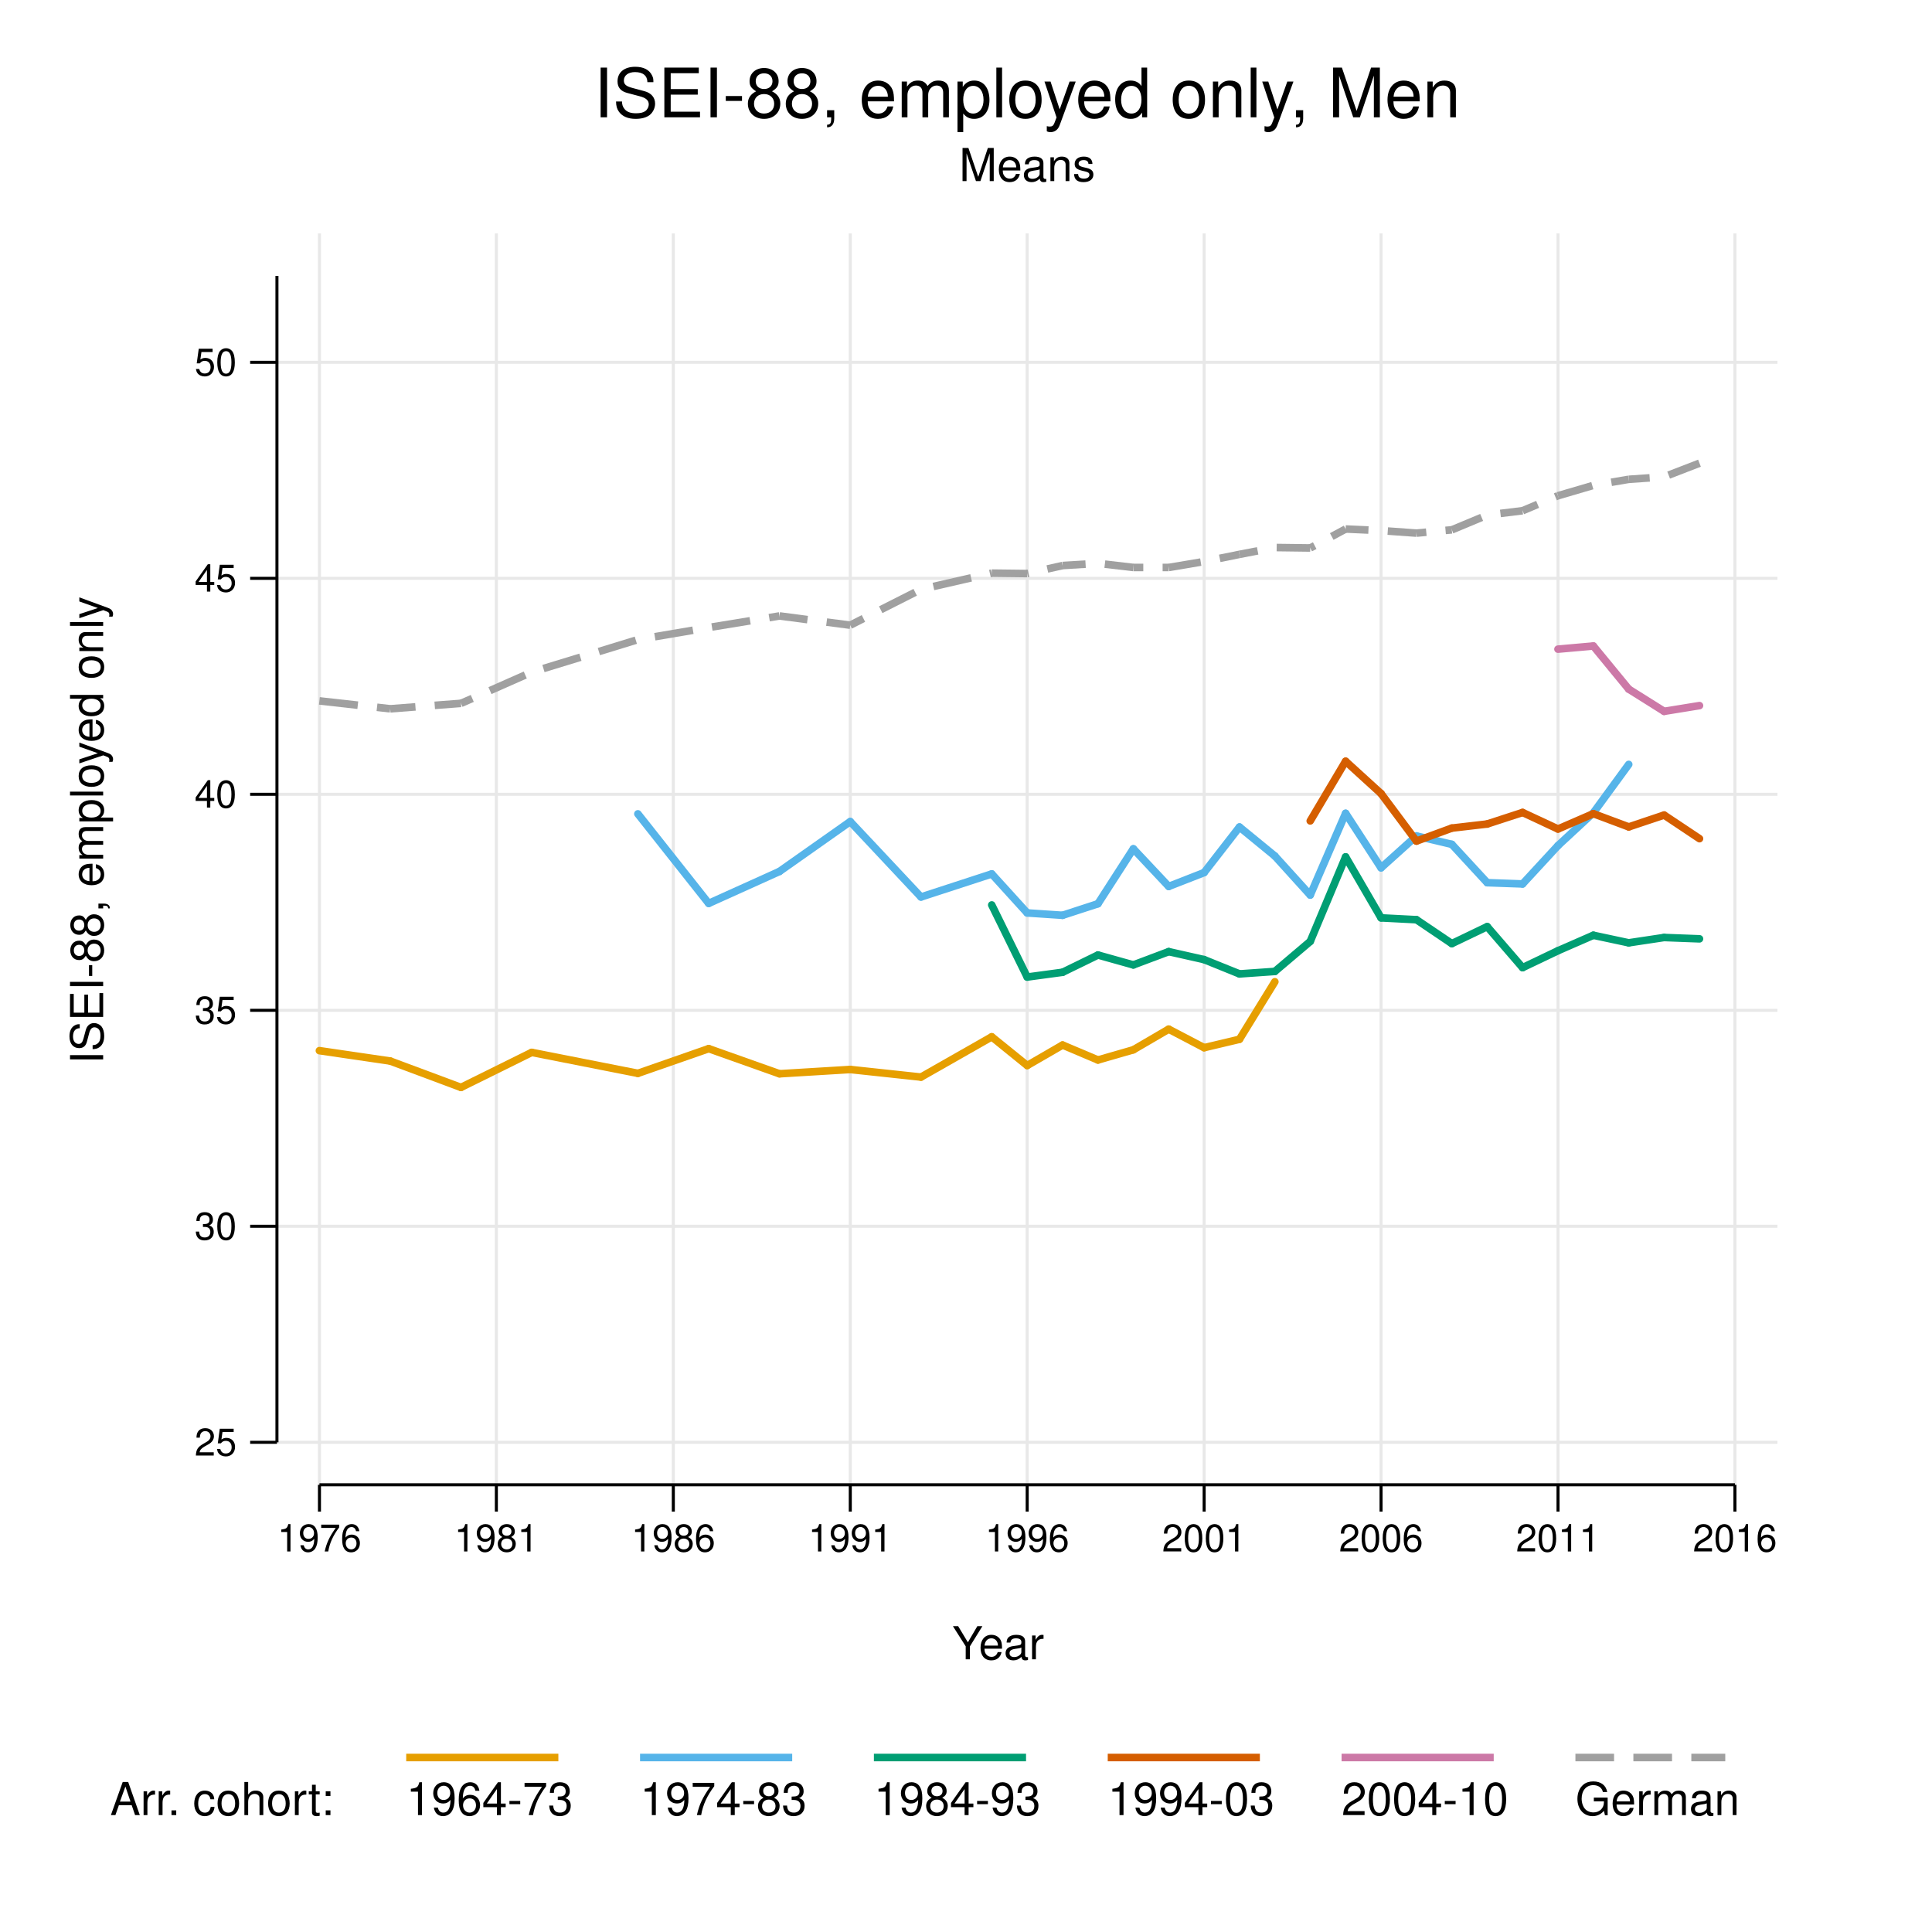
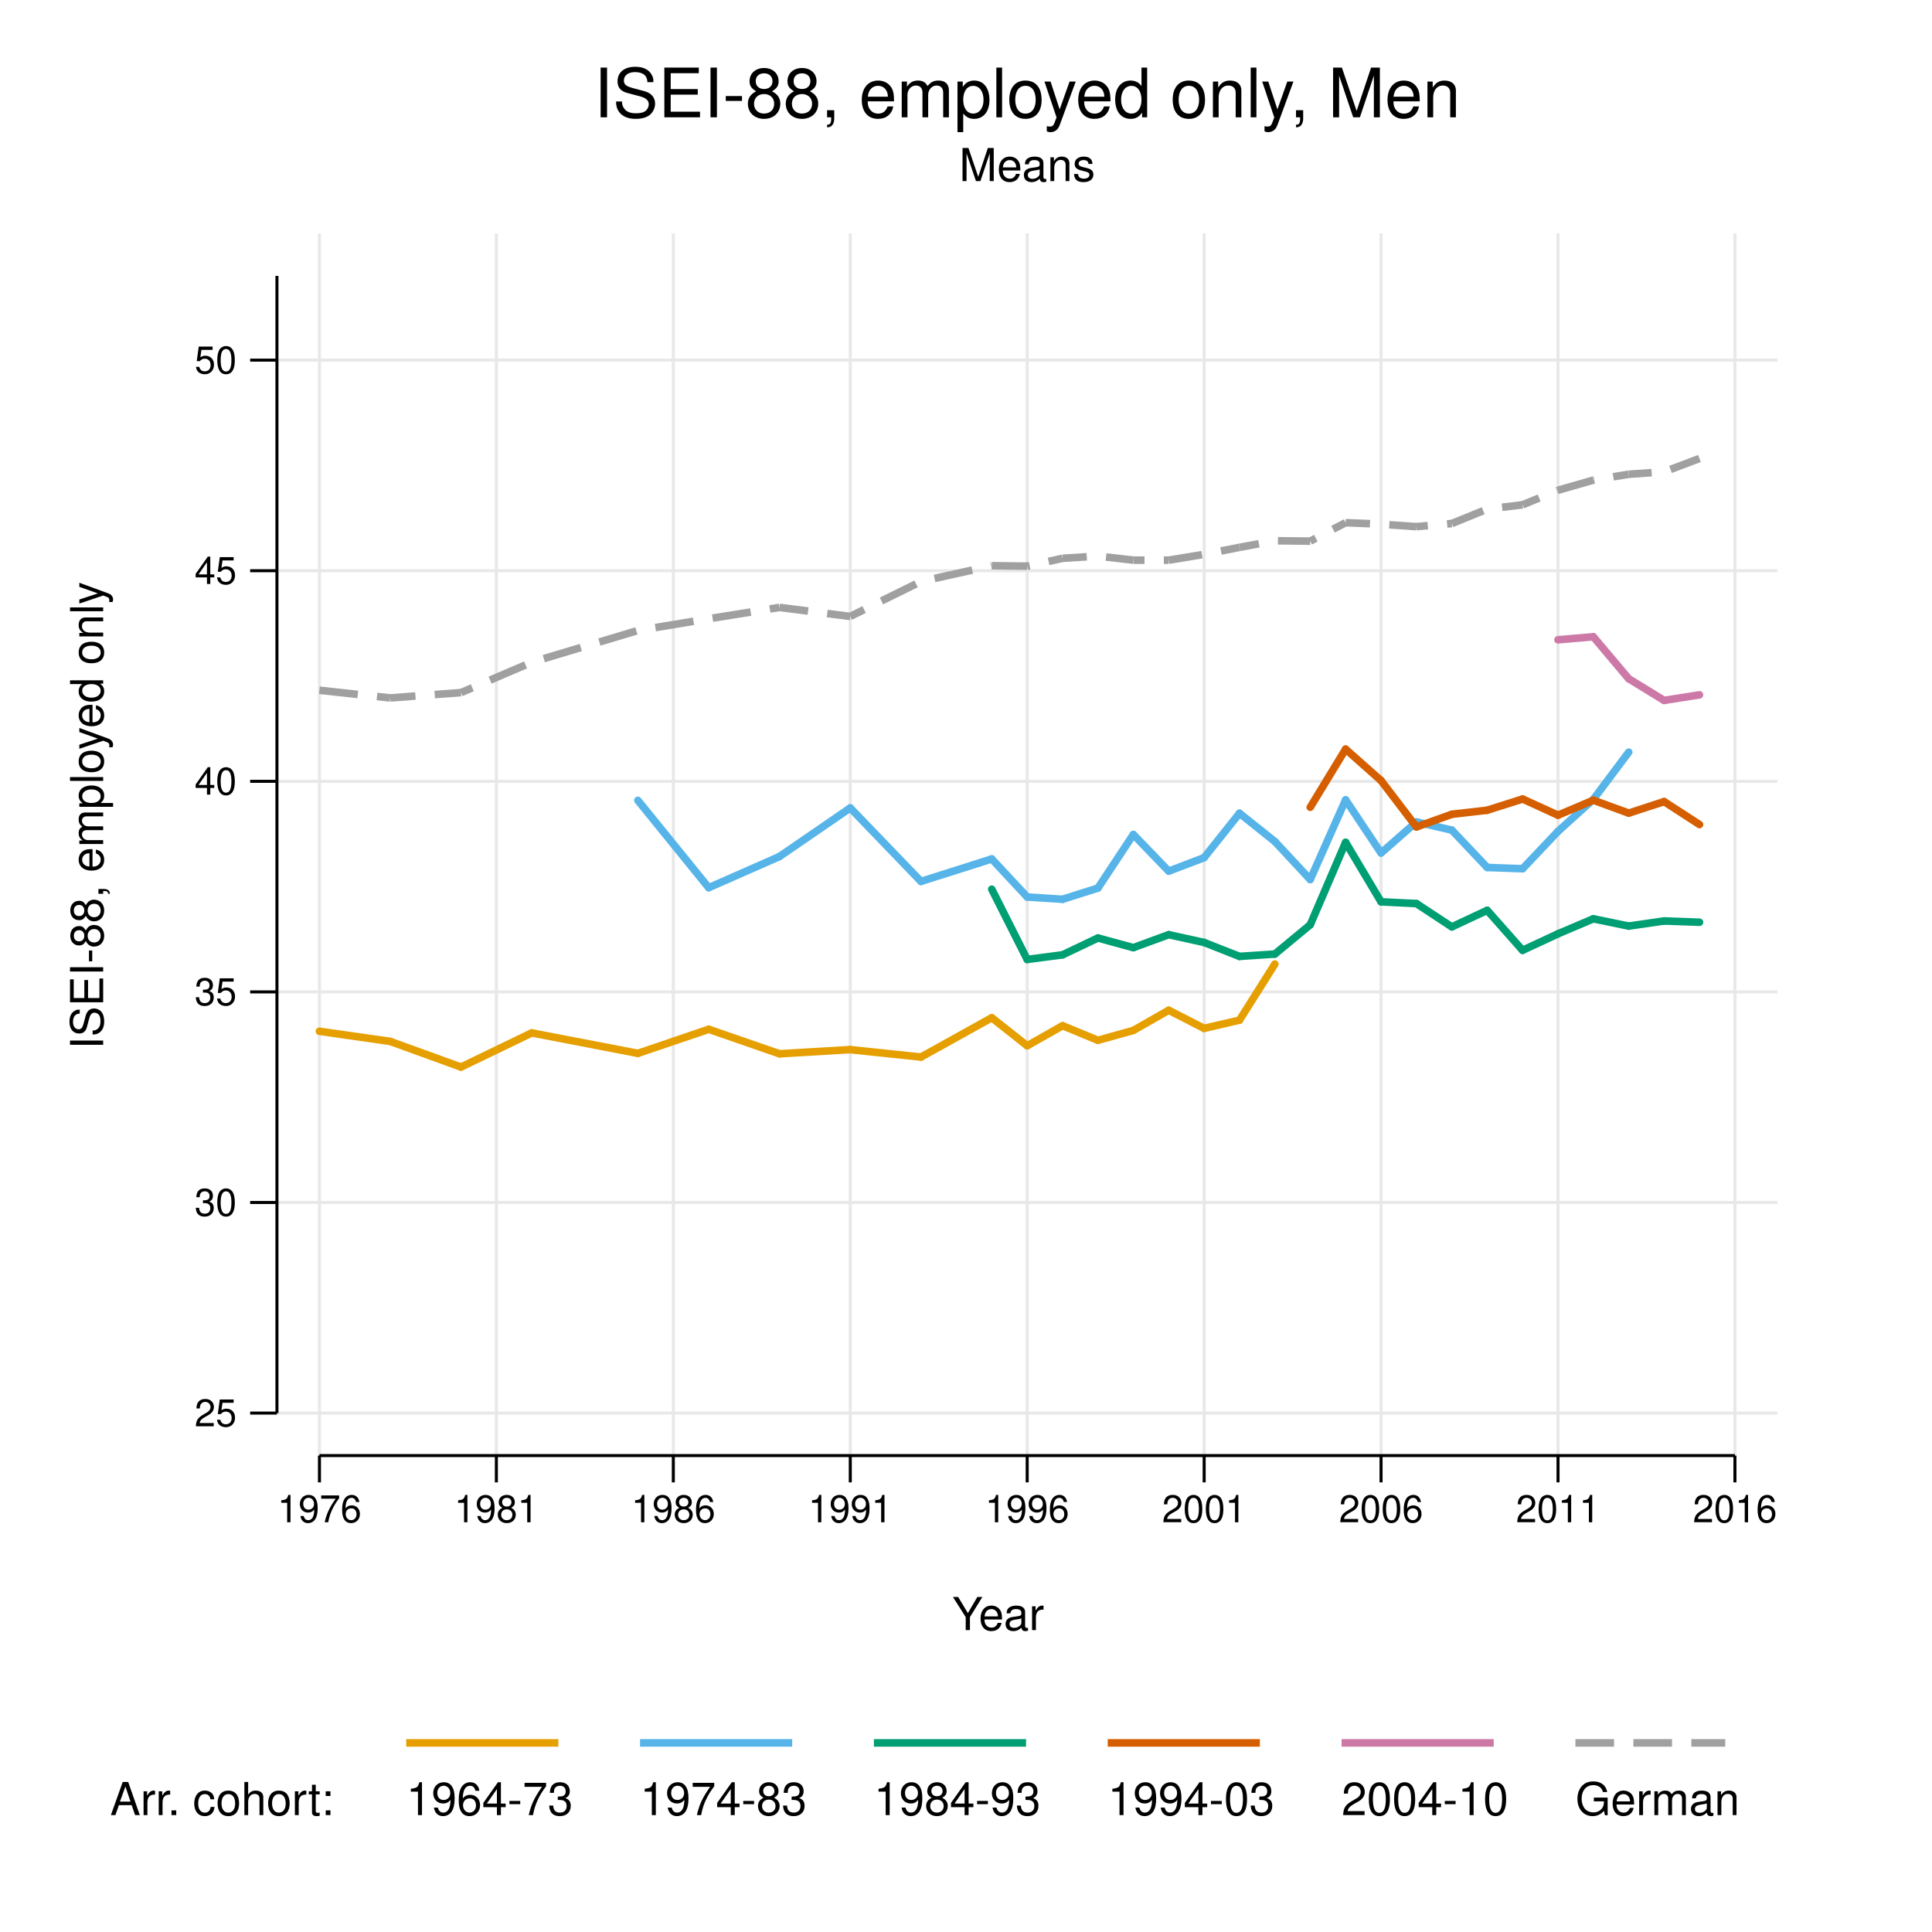
<svg xmlns="http://www.w3.org/2000/svg" version="1.1" width="3.54in" height="3.54in" viewBox="0 0 2551 2551">
  <rect x="0" y="0" width="2551" height="2551" style="fill:#FFFFFF;stroke:none" />
  <rect x="0.00" y="0.08" width="2551.00" height="2550.92" style="fill:#FFFFFF" />
  <rect x="2.55" y="2.63" width="2545.90" height="2545.82" style="fill:none;stroke:#FFFFFF;stroke-width:5.10" />
-   <line x1="365.68" y1="1904.40" x2="2346.91" y2="1904.40" style="stroke:#E8E8E8;stroke-width:4.00" />
-   <line x1="365.68" y1="1619.17" x2="2346.91" y2="1619.17" style="stroke:#E8E8E8;stroke-width:4.00" />
-   <line x1="365.68" y1="1334.01" x2="2346.91" y2="1334.01" style="stroke:#E8E8E8;stroke-width:4.00" />
-   <line x1="365.68" y1="1048.78" x2="2346.91" y2="1048.78" style="stroke:#E8E8E8;stroke-width:4.00" />
-   <line x1="365.68" y1="763.63" x2="2346.91" y2="763.63" style="stroke:#E8E8E8;stroke-width:4.00" />
-   <line x1="365.68" y1="478.39" x2="2346.91" y2="478.39" style="stroke:#E8E8E8;stroke-width:4.00" />
-   <line x1="421.81" y1="1960.52" x2="421.81" y2="308.19" style="stroke:#E8E8E8;stroke-width:4.00" />
-   <line x1="655.39" y1="1960.52" x2="655.39" y2="308.19" style="stroke:#E8E8E8;stroke-width:4.00" />
-   <line x1="889.05" y1="1960.52" x2="889.05" y2="308.19" style="stroke:#E8E8E8;stroke-width:4.00" />
-   <line x1="1122.71" y1="1960.52" x2="1122.71" y2="308.19" style="stroke:#E8E8E8;stroke-width:4.00" />
-   <line x1="1356.30" y1="1960.52" x2="1356.30" y2="308.19" style="stroke:#E8E8E8;stroke-width:4.00" />
-   <line x1="1589.96" y1="1960.52" x2="1589.96" y2="308.19" style="stroke:#E8E8E8;stroke-width:4.00" />
-   <line x1="1823.54" y1="1960.52" x2="1823.54" y2="308.19" style="stroke:#E8E8E8;stroke-width:4.00" />
-   <line x1="2057.21" y1="1960.52" x2="2057.21" y2="308.19" style="stroke:#E8E8E8;stroke-width:4.00" />
-   <line x1="2290.79" y1="1960.52" x2="2290.79" y2="308.19" style="stroke:#E8E8E8;stroke-width:4.00" />
-   <line x1="421.73" y1="1387.27" x2="515.24" y2="1400.98" stroke-linecap="round" style="stroke:#E69F00;stroke-width:10.00" />
-   <line x1="515.24" y1="1400.98" x2="608.67" y2="1435.81" stroke-linecap="round" style="stroke:#E69F00;stroke-width:10.00" />
-   <line x1="608.67" y1="1435.81" x2="702.10" y2="1389.58" stroke-linecap="round" style="stroke:#E69F00;stroke-width:10.00" />
-   <line x1="702.10" y1="1389.58" x2="842.25" y2="1417.24" stroke-linecap="round" style="stroke:#E69F00;stroke-width:10.00" />
-   <line x1="842.25" y1="1417.24" x2="935.77" y2="1384.63" stroke-linecap="round" style="stroke:#E69F00;stroke-width:10.00" />
-   <line x1="935.77" y1="1384.63" x2="1029.20" y2="1417.80" stroke-linecap="round" style="stroke:#E69F00;stroke-width:10.00" />
-   <line x1="1029.20" y1="1417.80" x2="1122.63" y2="1412.14" stroke-linecap="round" style="stroke:#E69F00;stroke-width:10.00" />
-   <line x1="1122.63" y1="1412.14" x2="1216.07" y2="1422.18" stroke-linecap="round" style="stroke:#E69F00;stroke-width:10.00" />
-   <line x1="1216.07" y1="1422.18" x2="1309.50" y2="1369.01" stroke-linecap="round" style="stroke:#E69F00;stroke-width:10.00" />
-   <line x1="1309.50" y1="1369.01" x2="1356.30" y2="1406.88" stroke-linecap="round" style="stroke:#E69F00;stroke-width:10.00" />
-   <line x1="1356.30" y1="1406.88" x2="1403.01" y2="1379.85" stroke-linecap="round" style="stroke:#E69F00;stroke-width:10.00" />
-   <line x1="1403.01" y1="1379.85" x2="1449.73" y2="1399.62" stroke-linecap="round" style="stroke:#E69F00;stroke-width:10.00" />
-   <line x1="1449.73" y1="1399.62" x2="1496.45" y2="1386.15" stroke-linecap="round" style="stroke:#E69F00;stroke-width:10.00" />
-   <line x1="1496.45" y1="1386.15" x2="1543.16" y2="1358.89" stroke-linecap="round" style="stroke:#E69F00;stroke-width:10.00" />
-   <line x1="1543.16" y1="1358.89" x2="1589.88" y2="1383.36" stroke-linecap="round" style="stroke:#E69F00;stroke-width:10.00" />
-   <line x1="1589.88" y1="1383.36" x2="1636.60" y2="1372.28" stroke-linecap="round" style="stroke:#E69F00;stroke-width:10.00" />
-   <line x1="1636.60" y1="1372.28" x2="1683.31" y2="1296.31" stroke-linecap="round" style="stroke:#E69F00;stroke-width:10.00" />
-   <line x1="842.25" y1="1074.61" x2="935.77" y2="1192.83" stroke-linecap="round" style="stroke:#56B4E9;stroke-width:10.00" />
-   <line x1="935.77" y1="1192.83" x2="1029.20" y2="1150.66" stroke-linecap="round" style="stroke:#56B4E9;stroke-width:10.00" />
-   <line x1="1029.20" y1="1150.66" x2="1122.63" y2="1084.81" stroke-linecap="round" style="stroke:#56B4E9;stroke-width:10.00" />
-   <line x1="1122.63" y1="1084.81" x2="1216.07" y2="1184.38" stroke-linecap="round" style="stroke:#56B4E9;stroke-width:10.00" />
-   <line x1="1216.07" y1="1184.38" x2="1309.50" y2="1153.93" stroke-linecap="round" style="stroke:#56B4E9;stroke-width:10.00" />
-   <line x1="1309.50" y1="1153.93" x2="1356.30" y2="1205.43" stroke-linecap="round" style="stroke:#56B4E9;stroke-width:10.00" />
-   <line x1="1356.30" y1="1205.43" x2="1403.01" y2="1208.54" stroke-linecap="round" style="stroke:#56B4E9;stroke-width:10.00" />
-   <line x1="1403.01" y1="1208.54" x2="1449.73" y2="1193.31" stroke-linecap="round" style="stroke:#56B4E9;stroke-width:10.00" />
-   <line x1="1449.73" y1="1193.31" x2="1496.45" y2="1120.77" stroke-linecap="round" style="stroke:#56B4E9;stroke-width:10.00" />
-   <line x1="1496.45" y1="1120.77" x2="1543.16" y2="1170.43" stroke-linecap="round" style="stroke:#56B4E9;stroke-width:10.00" />
-   <line x1="1543.16" y1="1170.43" x2="1589.88" y2="1152.18" stroke-linecap="round" style="stroke:#56B4E9;stroke-width:10.00" />
-   <line x1="1589.88" y1="1152.18" x2="1636.60" y2="1091.99" stroke-linecap="round" style="stroke:#56B4E9;stroke-width:10.00" />
-   <line x1="1636.60" y1="1091.99" x2="1683.31" y2="1130.25" stroke-linecap="round" style="stroke:#56B4E9;stroke-width:10.00" />
-   <line x1="1683.31" y1="1130.25" x2="1730.03" y2="1181.83" stroke-linecap="round" style="stroke:#56B4E9;stroke-width:10.00" />
-   <line x1="1730.03" y1="1181.83" x2="1776.75" y2="1073.89" stroke-linecap="round" style="stroke:#56B4E9;stroke-width:10.00" />
-   <line x1="1776.75" y1="1073.89" x2="1823.54" y2="1145.88" stroke-linecap="round" style="stroke:#56B4E9;stroke-width:10.00" />
-   <line x1="1823.54" y1="1145.88" x2="1870.26" y2="1103.79" stroke-linecap="round" style="stroke:#56B4E9;stroke-width:10.00" />
-   <line x1="1870.26" y1="1103.79" x2="1916.98" y2="1114.87" stroke-linecap="round" style="stroke:#56B4E9;stroke-width:10.00" />
-   <line x1="1916.98" y1="1114.87" x2="1963.69" y2="1165.49" stroke-linecap="round" style="stroke:#56B4E9;stroke-width:10.00" />
-   <line x1="1963.69" y1="1165.49" x2="2010.41" y2="1167.16" stroke-linecap="round" style="stroke:#56B4E9;stroke-width:10.00" />
-   <line x1="2010.41" y1="1167.16" x2="2057.13" y2="1116.54" stroke-linecap="round" style="stroke:#56B4E9;stroke-width:10.00" />
-   <line x1="2057.13" y1="1116.54" x2="2103.84" y2="1073.25" stroke-linecap="round" style="stroke:#56B4E9;stroke-width:10.00" />
-   <line x1="2103.84" y1="1073.25" x2="2150.56" y2="1009.32" stroke-linecap="round" style="stroke:#56B4E9;stroke-width:10.00" />
-   <line x1="1309.50" y1="1194.90" x2="1356.30" y2="1290.09" stroke-linecap="round" style="stroke:#009E73;stroke-width:10.00" />
-   <line x1="1356.30" y1="1290.09" x2="1403.01" y2="1283.79" stroke-linecap="round" style="stroke:#009E73;stroke-width:10.00" />
-   <line x1="1403.01" y1="1283.79" x2="1449.73" y2="1260.99" stroke-linecap="round" style="stroke:#009E73;stroke-width:10.00" />
-   <line x1="1449.73" y1="1260.99" x2="1496.45" y2="1274.07" stroke-linecap="round" style="stroke:#009E73;stroke-width:10.00" />
-   <line x1="1496.45" y1="1274.07" x2="1543.16" y2="1256.53" stroke-linecap="round" style="stroke:#009E73;stroke-width:10.00" />
-   <line x1="1543.16" y1="1256.53" x2="1589.88" y2="1267.05" stroke-linecap="round" style="stroke:#009E73;stroke-width:10.00" />
-   <line x1="1589.88" y1="1267.05" x2="1636.60" y2="1285.94" stroke-linecap="round" style="stroke:#009E73;stroke-width:10.00" />
-   <line x1="1636.60" y1="1285.94" x2="1683.31" y2="1282.67" stroke-linecap="round" style="stroke:#009E73;stroke-width:10.00" />
-   <line x1="1683.31" y1="1282.67" x2="1730.03" y2="1243.05" stroke-linecap="round" style="stroke:#009E73;stroke-width:10.00" />
-   <line x1="1730.03" y1="1243.05" x2="1776.75" y2="1131.45" stroke-linecap="round" style="stroke:#009E73;stroke-width:10.00" />
-   <line x1="1776.75" y1="1131.45" x2="1823.54" y2="1211.96" stroke-linecap="round" style="stroke:#009E73;stroke-width:10.00" />
-   <line x1="1823.54" y1="1211.96" x2="1870.26" y2="1214.36" stroke-linecap="round" style="stroke:#009E73;stroke-width:10.00" />
-   <line x1="1870.26" y1="1214.36" x2="1916.98" y2="1245.92" stroke-linecap="round" style="stroke:#009E73;stroke-width:10.00" />
-   <line x1="1916.98" y1="1245.92" x2="1963.69" y2="1223.52" stroke-linecap="round" style="stroke:#009E73;stroke-width:10.00" />
-   <line x1="1963.69" y1="1223.52" x2="2010.41" y2="1277.65" stroke-linecap="round" style="stroke:#009E73;stroke-width:10.00" />
-   <line x1="2010.41" y1="1277.65" x2="2057.13" y2="1255.33" stroke-linecap="round" style="stroke:#009E73;stroke-width:10.00" />
-   <line x1="2057.13" y1="1255.33" x2="2103.84" y2="1234.92" stroke-linecap="round" style="stroke:#009E73;stroke-width:10.00" />
-   <line x1="2103.84" y1="1234.92" x2="2150.56" y2="1244.89" stroke-linecap="round" style="stroke:#009E73;stroke-width:10.00" />
-   <line x1="2150.56" y1="1244.89" x2="2197.28" y2="1237.87" stroke-linecap="round" style="stroke:#009E73;stroke-width:10.00" />
-   <line x1="2197.28" y1="1237.87" x2="2243.99" y2="1239.63" stroke-linecap="round" style="stroke:#009E73;stroke-width:10.00" />
-   <line x1="1730.03" y1="1083.94" x2="1776.75" y2="1005.17" stroke-linecap="round" style="stroke:#D55E00;stroke-width:10.00" />
-   <line x1="1776.75" y1="1005.17" x2="1823.54" y2="1047.82" stroke-linecap="round" style="stroke:#D55E00;stroke-width:10.00" />
-   <line x1="1823.54" y1="1047.82" x2="1870.26" y2="1110.56" stroke-linecap="round" style="stroke:#D55E00;stroke-width:10.00" />
-   <line x1="1870.26" y1="1110.56" x2="1916.98" y2="1093.42" stroke-linecap="round" style="stroke:#D55E00;stroke-width:10.00" />
-   <line x1="1916.98" y1="1093.42" x2="1963.69" y2="1088.00" stroke-linecap="round" style="stroke:#D55E00;stroke-width:10.00" />
-   <line x1="1963.69" y1="1088.00" x2="2010.41" y2="1072.78" stroke-linecap="round" style="stroke:#D55E00;stroke-width:10.00" />
-   <line x1="2010.41" y1="1072.78" x2="2057.13" y2="1094.62" stroke-linecap="round" style="stroke:#D55E00;stroke-width:10.00" />
-   <line x1="2057.13" y1="1094.62" x2="2103.84" y2="1074.37" stroke-linecap="round" style="stroke:#D55E00;stroke-width:10.00" />
-   <line x1="2103.84" y1="1074.37" x2="2150.56" y2="1091.83" stroke-linecap="round" style="stroke:#D55E00;stroke-width:10.00" />
-   <line x1="2150.56" y1="1091.83" x2="2197.28" y2="1076.20" stroke-linecap="round" style="stroke:#D55E00;stroke-width:10.00" />
-   <line x1="2197.28" y1="1076.20" x2="2243.99" y2="1107.37" stroke-linecap="round" style="stroke:#D55E00;stroke-width:10.00" />
-   <line x1="2057.13" y1="857.14" x2="2103.84" y2="852.99" stroke-linecap="round" style="stroke:#CC79A7;stroke-width:10.00" />
-   <line x1="2103.84" y1="852.99" x2="2150.56" y2="909.91" stroke-linecap="round" style="stroke:#CC79A7;stroke-width:10.00" />
-   <line x1="2150.56" y1="909.91" x2="2197.28" y2="939.25" stroke-linecap="round" style="stroke:#CC79A7;stroke-width:10.00" />
-   <line x1="2197.28" y1="939.25" x2="2243.99" y2="931.67" stroke-linecap="round" style="stroke:#CC79A7;stroke-width:10.00" />
-   <line x1="421.73" y1="925.45" x2="472.43" y2="931.12" style="stroke:#A0A0A0;stroke-width:10.00" />
-   <line x1="497.78" y1="933.91" x2="515.24" y2="935.90" style="stroke:#A0A0A0;stroke-width:10.00" />
-   <line x1="515.24" y1="935.90" x2="548.56" y2="933.35" style="stroke:#A0A0A0;stroke-width:10.00" />
-   <line x1="573.99" y1="931.35" x2="608.67" y2="928.72" style="stroke:#A0A0A0;stroke-width:10.00" />
-   <line x1="608.67" y1="928.72" x2="623.58" y2="922.19" style="stroke:#A0A0A0;stroke-width:10.00" />
-   <line x1="646.94" y1="911.90" x2="693.57" y2="891.26" style="stroke:#A0A0A0;stroke-width:10.00" />
-   <line x1="717.57" y1="882.73" x2="766.36" y2="867.82" style="stroke:#A0A0A0;stroke-width:10.00" />
-   <line x1="790.75" y1="860.32" x2="839.54" y2="845.34" style="stroke:#A0A0A0;stroke-width:10.00" />
-   <line x1="864.66" y1="840.71" x2="914.96" y2="832.18" style="stroke:#A0A0A0;stroke-width:10.00" />
-   <line x1="940.07" y1="827.88" x2="990.46" y2="819.67" style="stroke:#A0A0A0;stroke-width:10.00" />
-   <line x1="1015.65" y1="815.52" x2="1029.20" y2="813.29" style="stroke:#A0A0A0;stroke-width:10.00" />
-   <line x1="1029.20" y1="813.29" x2="1066.19" y2="818.15" style="stroke:#A0A0A0;stroke-width:10.00" />
-   <line x1="1091.46" y1="821.42" x2="1122.63" y2="825.49" style="stroke:#A0A0A0;stroke-width:10.00" />
-   <line x1="1122.63" y1="825.49" x2="1140.09" y2="816.64" style="stroke:#A0A0A0;stroke-width:10.00" />
-   <line x1="1162.89" y1="805.08" x2="1208.41" y2="782.04" style="stroke:#A0A0A0;stroke-width:10.00" />
-   <line x1="1232.49" y1="774.39" x2="1282.24" y2="762.99" style="stroke:#A0A0A0;stroke-width:10.00" />
-   <line x1="1307.11" y1="757.33" x2="1309.50" y2="756.77" style="stroke:#A0A0A0;stroke-width:10.00" />
-   <line x1="1309.50" y1="756.77" x2="1356.30" y2="757.33" style="stroke:#A0A0A0;stroke-width:10.00" />
-   <line x1="1356.30" y1="757.33" x2="1358.05" y2="756.93" style="stroke:#A0A0A0;stroke-width:10.00" />
-   <line x1="1382.92" y1="751.27" x2="1403.01" y2="746.73" style="stroke:#A0A0A0;stroke-width:10.00" />
-   <line x1="1403.01" y1="746.73" x2="1433.39" y2="744.89" style="stroke:#A0A0A0;stroke-width:10.00" />
-   <line x1="1458.82" y1="744.89" x2="1496.45" y2="749.28" style="stroke:#A0A0A0;stroke-width:10.00" />
-   <line x1="1496.45" y1="749.28" x2="1509.60" y2="749.28" style="stroke:#A0A0A0;stroke-width:10.00" />
-   <line x1="1535.11" y1="749.28" x2="1543.16" y2="749.28" style="stroke:#A0A0A0;stroke-width:10.00" />
-   <line x1="1543.16" y1="749.28" x2="1585.50" y2="742.18" style="stroke:#A0A0A0;stroke-width:10.00" />
-   <line x1="1610.53" y1="737.24" x2="1636.60" y2="731.98" style="stroke:#A0A0A0;stroke-width:10.00" />
-   <line x1="1636.60" y1="731.98" x2="1660.59" y2="727.35" style="stroke:#A0A0A0;stroke-width:10.00" />
-   <line x1="1685.71" y1="722.97" x2="1730.03" y2="723.53" style="stroke:#A0A0A0;stroke-width:10.00" />
-   <line x1="1730.03" y1="723.53" x2="1735.93" y2="720.42" style="stroke:#A0A0A0;stroke-width:10.00" />
-   <line x1="1758.41" y1="708.38" x2="1776.75" y2="698.50" style="stroke:#A0A0A0;stroke-width:10.00" />
-   <line x1="1776.75" y1="698.50" x2="1806.88" y2="699.85" style="stroke:#A0A0A0;stroke-width:10.00" />
-   <line x1="1832.39" y1="701.21" x2="1870.26" y2="703.92" style="stroke:#A0A0A0;stroke-width:10.00" />
-   <line x1="1870.26" y1="703.92" x2="1883.25" y2="702.72" style="stroke:#A0A0A0;stroke-width:10.00" />
-   <line x1="1908.69" y1="700.33" x2="1916.98" y2="699.61" style="stroke:#A0A0A0;stroke-width:10.00" />
-   <line x1="1916.98" y1="699.61" x2="1956.36" y2="683.19" style="stroke:#A0A0A0;stroke-width:10.00" />
-   <line x1="1981.15" y1="677.93" x2="2010.41" y2="674.34" style="stroke:#A0A0A0;stroke-width:10.00" />
-   <line x1="2010.41" y1="674.34" x2="2030.26" y2="665.97" style="stroke:#A0A0A0;stroke-width:10.00" />
-   <line x1="2053.70" y1="656.01" x2="2057.13" y2="654.57" style="stroke:#A0A0A0;stroke-width:10.00" />
-   <line x1="2057.13" y1="654.57" x2="2102.49" y2="641.26" style="stroke:#A0A0A0;stroke-width:10.00" />
-   <line x1="2127.60" y1="636.79" x2="2150.56" y2="632.89" style="stroke:#A0A0A0;stroke-width:10.00" />
-   <line x1="2150.56" y1="632.89" x2="2178.22" y2="630.97" style="stroke:#A0A0A0;stroke-width:10.00" />
-   <line x1="2203.26" y1="627.31" x2="2243.99" y2="611.60" style="stroke:#A0A0A0;stroke-width:10.00" />
-   <line x1="365.68" y1="1904.40" x2="330.29" y2="1904.40" style="stroke:#000000;stroke-width:4.00" />
-   <text x="312.51" y="1921.92" style="font-family:'Helvetica';font-size:49.99px;fill:#000000" text-anchor="end">25</text>
-   <line x1="365.68" y1="1619.17" x2="330.29" y2="1619.17" style="stroke:#000000;stroke-width:4.00" />
-   <text x="312.51" y="1636.68" style="font-family:'Helvetica';font-size:49.99px;fill:#000000" text-anchor="end">30</text>
-   <line x1="365.68" y1="1334.01" x2="330.29" y2="1334.01" style="stroke:#000000;stroke-width:4.00" />
-   <text x="312.51" y="1351.53" style="font-family:'Helvetica';font-size:49.99px;fill:#000000" text-anchor="end">35</text>
-   <line x1="365.68" y1="1048.78" x2="330.29" y2="1048.78" style="stroke:#000000;stroke-width:4.00" />
-   <text x="312.51" y="1066.29" style="font-family:'Helvetica';font-size:49.99px;fill:#000000" text-anchor="end">40</text>
-   <line x1="365.68" y1="763.63" x2="330.29" y2="763.63" style="stroke:#000000;stroke-width:4.00" />
-   <text x="312.51" y="781.14" style="font-family:'Helvetica';font-size:49.99px;fill:#000000" text-anchor="end">45</text>
-   <line x1="365.68" y1="478.39" x2="330.29" y2="478.39" style="stroke:#000000;stroke-width:4.00" />
-   <text x="312.51" y="495.91" style="font-family:'Helvetica';font-size:49.99px;fill:#000000" text-anchor="end">50</text>
-   <line x1="365.68" y1="1904.40" x2="365.68" y2="364.31" style="stroke:#000000;stroke-width:4.00" />
-   <text x="136.21" y="1096.13" style="font-family:'Helvetica';font-size:60.03px;fill:#000000" transform="rotate(-90 136.21,1096.13)" text-anchor="middle">ISEI-88, employed only</text>
-   <line x1="421.81" y1="1960.52" x2="421.81" y2="1995.92" style="stroke:#000000;stroke-width:4.00" />
-   <text x="421.81" y="2048.56" style="font-family:'Helvetica';font-size:49.99px;fill:#000000" text-anchor="middle">1976</text>
-   <line x1="655.39" y1="1960.52" x2="655.39" y2="1995.92" style="stroke:#000000;stroke-width:4.00" />
-   <text x="655.39" y="2048.56" style="font-family:'Helvetica';font-size:49.99px;fill:#000000" text-anchor="middle">1981</text>
-   <line x1="889.05" y1="1960.52" x2="889.05" y2="1995.92" style="stroke:#000000;stroke-width:4.00" />
-   <text x="889.05" y="2048.56" style="font-family:'Helvetica';font-size:49.99px;fill:#000000" text-anchor="middle">1986</text>
-   <line x1="1122.71" y1="1960.52" x2="1122.71" y2="1995.92" style="stroke:#000000;stroke-width:4.00" />
-   <text x="1122.71" y="2048.56" style="font-family:'Helvetica';font-size:49.99px;fill:#000000" text-anchor="middle">1991</text>
-   <line x1="1356.30" y1="1960.52" x2="1356.30" y2="1995.92" style="stroke:#000000;stroke-width:4.00" />
-   <text x="1356.30" y="2048.56" style="font-family:'Helvetica';font-size:49.99px;fill:#000000" text-anchor="middle">1996</text>
-   <line x1="1589.96" y1="1960.52" x2="1589.96" y2="1995.92" style="stroke:#000000;stroke-width:4.00" />
-   <text x="1589.96" y="2048.56" style="font-family:'Helvetica';font-size:49.99px;fill:#000000" text-anchor="middle">2001</text>
-   <line x1="1823.54" y1="1960.52" x2="1823.54" y2="1995.92" style="stroke:#000000;stroke-width:4.00" />
-   <text x="1823.54" y="2048.56" style="font-family:'Helvetica';font-size:49.99px;fill:#000000" text-anchor="middle">2006</text>
-   <line x1="2057.21" y1="1960.52" x2="2057.21" y2="1995.92" style="stroke:#000000;stroke-width:4.00" />
-   <text x="2057.21" y="2048.56" style="font-family:'Helvetica';font-size:49.99px;fill:#000000" text-anchor="middle">2011</text>
-   <line x1="2290.79" y1="1960.52" x2="2290.79" y2="1995.92" style="stroke:#000000;stroke-width:4.00" />
-   <text x="2290.79" y="2048.56" style="font-family:'Helvetica';font-size:49.99px;fill:#000000" text-anchor="middle">2016</text>
-   <line x1="421.81" y1="1960.52" x2="2290.79" y2="1960.52" style="stroke:#000000;stroke-width:4.00" />
-   <text x="1318.03" y="2190.96" style="font-family:'Helvetica';font-size:60.03px;fill:#000000" text-anchor="middle">Year</text>
+   <line x1="365.68" y1="1865.82" x2="2346.91" y2="1865.82" style="stroke:#E8E8E8;stroke-width:4.00" />
+   <line x1="365.68" y1="1587.76" x2="2346.91" y2="1587.76" style="stroke:#E8E8E8;stroke-width:4.00" />
+   <line x1="365.68" y1="1309.70" x2="2346.91" y2="1309.70" style="stroke:#E8E8E8;stroke-width:4.00" />
+   <line x1="365.68" y1="1031.64" x2="2346.91" y2="1031.64" style="stroke:#E8E8E8;stroke-width:4.00" />
+   <line x1="365.68" y1="753.58" x2="2346.91" y2="753.58" style="stroke:#E8E8E8;stroke-width:4.00" />
+   <line x1="365.68" y1="475.52" x2="2346.91" y2="475.52" style="stroke:#E8E8E8;stroke-width:4.00" />
+   <line x1="421.81" y1="1921.94" x2="421.81" y2="308.19" style="stroke:#E8E8E8;stroke-width:4.00" />
+   <line x1="655.39" y1="1921.94" x2="655.39" y2="308.19" style="stroke:#E8E8E8;stroke-width:4.00" />
+   <line x1="889.05" y1="1921.94" x2="889.05" y2="308.19" style="stroke:#E8E8E8;stroke-width:4.00" />
+   <line x1="1122.71" y1="1921.94" x2="1122.71" y2="308.19" style="stroke:#E8E8E8;stroke-width:4.00" />
+   <line x1="1356.30" y1="1921.94" x2="1356.30" y2="308.19" style="stroke:#E8E8E8;stroke-width:4.00" />
+   <line x1="1589.96" y1="1921.94" x2="1589.96" y2="308.19" style="stroke:#E8E8E8;stroke-width:4.00" />
+   <line x1="1823.54" y1="1921.94" x2="1823.54" y2="308.19" style="stroke:#E8E8E8;stroke-width:4.00" />
+   <line x1="2057.21" y1="1921.94" x2="2057.21" y2="308.19" style="stroke:#E8E8E8;stroke-width:4.00" />
+   <line x1="2290.79" y1="1921.94" x2="2290.79" y2="308.19" style="stroke:#E8E8E8;stroke-width:4.00" />
+   <line x1="421.73" y1="1361.68" x2="515.24" y2="1375.07" stroke-linecap="round" style="stroke:#E69F00;stroke-width:10.00" />
+   <line x1="515.24" y1="1375.07" x2="608.67" y2="1408.95" stroke-linecap="round" style="stroke:#E69F00;stroke-width:10.00" />
+   <line x1="608.67" y1="1408.95" x2="702.10" y2="1363.83" stroke-linecap="round" style="stroke:#E69F00;stroke-width:10.00" />
+   <line x1="702.10" y1="1363.83" x2="842.25" y2="1390.85" stroke-linecap="round" style="stroke:#E69F00;stroke-width:10.00" />
+   <line x1="842.25" y1="1390.85" x2="935.77" y2="1359.05" stroke-linecap="round" style="stroke:#E69F00;stroke-width:10.00" />
+   <line x1="935.77" y1="1359.05" x2="1029.20" y2="1391.41" stroke-linecap="round" style="stroke:#E69F00;stroke-width:10.00" />
+   <line x1="1029.20" y1="1391.41" x2="1122.63" y2="1385.91" stroke-linecap="round" style="stroke:#E69F00;stroke-width:10.00" />
+   <line x1="1122.63" y1="1385.91" x2="1216.07" y2="1395.72" stroke-linecap="round" style="stroke:#E69F00;stroke-width:10.00" />
+   <line x1="1216.07" y1="1395.72" x2="1309.50" y2="1343.82" stroke-linecap="round" style="stroke:#E69F00;stroke-width:10.00" />
+   <line x1="1309.50" y1="1343.82" x2="1356.30" y2="1380.81" stroke-linecap="round" style="stroke:#E69F00;stroke-width:10.00" />
+   <line x1="1356.30" y1="1380.81" x2="1403.01" y2="1354.34" stroke-linecap="round" style="stroke:#E69F00;stroke-width:10.00" />
+   <line x1="1403.01" y1="1354.34" x2="1449.73" y2="1373.63" stroke-linecap="round" style="stroke:#E69F00;stroke-width:10.00" />
+   <line x1="1449.73" y1="1373.63" x2="1496.45" y2="1360.56" stroke-linecap="round" style="stroke:#E69F00;stroke-width:10.00" />
+   <line x1="1496.45" y1="1360.56" x2="1543.16" y2="1333.93" stroke-linecap="round" style="stroke:#E69F00;stroke-width:10.00" />
+   <line x1="1543.16" y1="1333.93" x2="1589.88" y2="1357.85" stroke-linecap="round" style="stroke:#E69F00;stroke-width:10.00" />
+   <line x1="1589.88" y1="1357.85" x2="1636.60" y2="1347.01" stroke-linecap="round" style="stroke:#E69F00;stroke-width:10.00" />
+   <line x1="1636.60" y1="1347.01" x2="1683.31" y2="1272.95" stroke-linecap="round" style="stroke:#E69F00;stroke-width:10.00" />
+   <line x1="842.25" y1="1056.83" x2="935.77" y2="1172.10" stroke-linecap="round" style="stroke:#56B4E9;stroke-width:10.00" />
+   <line x1="935.77" y1="1172.10" x2="1029.20" y2="1130.97" stroke-linecap="round" style="stroke:#56B4E9;stroke-width:10.00" />
+   <line x1="1029.20" y1="1130.97" x2="1122.63" y2="1066.80" stroke-linecap="round" style="stroke:#56B4E9;stroke-width:10.00" />
+   <line x1="1122.63" y1="1066.80" x2="1216.07" y2="1163.81" stroke-linecap="round" style="stroke:#56B4E9;stroke-width:10.00" />
+   <line x1="1216.07" y1="1163.81" x2="1309.50" y2="1134.16" stroke-linecap="round" style="stroke:#56B4E9;stroke-width:10.00" />
+   <line x1="1309.50" y1="1134.16" x2="1356.30" y2="1184.38" stroke-linecap="round" style="stroke:#56B4E9;stroke-width:10.00" />
+   <line x1="1356.30" y1="1184.38" x2="1403.01" y2="1187.41" stroke-linecap="round" style="stroke:#56B4E9;stroke-width:10.00" />
+   <line x1="1403.01" y1="1187.41" x2="1449.73" y2="1172.58" stroke-linecap="round" style="stroke:#56B4E9;stroke-width:10.00" />
+   <line x1="1449.73" y1="1172.58" x2="1496.45" y2="1101.87" stroke-linecap="round" style="stroke:#56B4E9;stroke-width:10.00" />
+   <line x1="1496.45" y1="1101.87" x2="1543.16" y2="1150.26" stroke-linecap="round" style="stroke:#56B4E9;stroke-width:10.00" />
+   <line x1="1543.16" y1="1150.26" x2="1589.88" y2="1132.48" stroke-linecap="round" style="stroke:#56B4E9;stroke-width:10.00" />
+   <line x1="1589.88" y1="1132.48" x2="1636.60" y2="1073.81" stroke-linecap="round" style="stroke:#56B4E9;stroke-width:10.00" />
+   <line x1="1636.60" y1="1073.81" x2="1683.31" y2="1111.12" stroke-linecap="round" style="stroke:#56B4E9;stroke-width:10.00" />
+   <line x1="1683.31" y1="1111.12" x2="1730.03" y2="1161.34" stroke-linecap="round" style="stroke:#56B4E9;stroke-width:10.00" />
+   <line x1="1730.03" y1="1161.34" x2="1776.75" y2="1056.11" stroke-linecap="round" style="stroke:#56B4E9;stroke-width:10.00" />
+   <line x1="1776.75" y1="1056.11" x2="1823.54" y2="1126.27" stroke-linecap="round" style="stroke:#56B4E9;stroke-width:10.00" />
+   <line x1="1823.54" y1="1126.27" x2="1870.26" y2="1085.29" stroke-linecap="round" style="stroke:#56B4E9;stroke-width:10.00" />
+   <line x1="1870.26" y1="1085.29" x2="1916.98" y2="1096.05" stroke-linecap="round" style="stroke:#56B4E9;stroke-width:10.00" />
+   <line x1="1916.98" y1="1096.05" x2="1963.69" y2="1145.40" stroke-linecap="round" style="stroke:#56B4E9;stroke-width:10.00" />
+   <line x1="1963.69" y1="1145.40" x2="2010.41" y2="1147.07" stroke-linecap="round" style="stroke:#56B4E9;stroke-width:10.00" />
+   <line x1="2010.41" y1="1147.07" x2="2057.13" y2="1097.73" stroke-linecap="round" style="stroke:#56B4E9;stroke-width:10.00" />
+   <line x1="2057.13" y1="1097.73" x2="2103.84" y2="1055.48" stroke-linecap="round" style="stroke:#56B4E9;stroke-width:10.00" />
+   <line x1="2103.84" y1="1055.48" x2="2150.56" y2="993.14" stroke-linecap="round" style="stroke:#56B4E9;stroke-width:10.00" />
+   <line x1="1309.50" y1="1174.10" x2="1356.30" y2="1266.89" stroke-linecap="round" style="stroke:#009E73;stroke-width:10.00" />
+   <line x1="1356.30" y1="1266.89" x2="1403.01" y2="1260.75" stroke-linecap="round" style="stroke:#009E73;stroke-width:10.00" />
+   <line x1="1403.01" y1="1260.75" x2="1449.73" y2="1238.51" stroke-linecap="round" style="stroke:#009E73;stroke-width:10.00" />
+   <line x1="1449.73" y1="1238.51" x2="1496.45" y2="1251.27" stroke-linecap="round" style="stroke:#009E73;stroke-width:10.00" />
+   <line x1="1496.45" y1="1251.27" x2="1543.16" y2="1234.13" stroke-linecap="round" style="stroke:#009E73;stroke-width:10.00" />
+   <line x1="1543.16" y1="1234.13" x2="1589.88" y2="1244.41" stroke-linecap="round" style="stroke:#009E73;stroke-width:10.00" />
+   <line x1="1589.88" y1="1244.41" x2="1636.60" y2="1262.82" stroke-linecap="round" style="stroke:#009E73;stroke-width:10.00" />
+   <line x1="1636.60" y1="1262.82" x2="1683.31" y2="1259.72" stroke-linecap="round" style="stroke:#009E73;stroke-width:10.00" />
+   <line x1="1683.31" y1="1259.72" x2="1730.03" y2="1221.05" stroke-linecap="round" style="stroke:#009E73;stroke-width:10.00" />
+   <line x1="1730.03" y1="1221.05" x2="1776.75" y2="1112.24" stroke-linecap="round" style="stroke:#009E73;stroke-width:10.00" />
+   <line x1="1776.75" y1="1112.24" x2="1823.54" y2="1190.76" stroke-linecap="round" style="stroke:#009E73;stroke-width:10.00" />
+   <line x1="1823.54" y1="1190.76" x2="1870.26" y2="1193.07" stroke-linecap="round" style="stroke:#009E73;stroke-width:10.00" />
+   <line x1="1870.26" y1="1193.07" x2="1916.98" y2="1223.84" stroke-linecap="round" style="stroke:#009E73;stroke-width:10.00" />
+   <line x1="1916.98" y1="1223.84" x2="1963.69" y2="1202.00" stroke-linecap="round" style="stroke:#009E73;stroke-width:10.00" />
+   <line x1="1963.69" y1="1202.00" x2="2010.41" y2="1254.77" stroke-linecap="round" style="stroke:#009E73;stroke-width:10.00" />
+   <line x1="2010.41" y1="1254.77" x2="2057.13" y2="1233.01" stroke-linecap="round" style="stroke:#009E73;stroke-width:10.00" />
+   <line x1="2057.13" y1="1233.01" x2="2103.84" y2="1213.16" stroke-linecap="round" style="stroke:#009E73;stroke-width:10.00" />
+   <line x1="2103.84" y1="1213.16" x2="2150.56" y2="1222.81" stroke-linecap="round" style="stroke:#009E73;stroke-width:10.00" />
+   <line x1="2150.56" y1="1222.81" x2="2197.28" y2="1216.03" stroke-linecap="round" style="stroke:#009E73;stroke-width:10.00" />
+   <line x1="2197.28" y1="1216.03" x2="2243.99" y2="1217.70" stroke-linecap="round" style="stroke:#009E73;stroke-width:10.00" />
+   <line x1="1730.03" y1="1065.92" x2="1776.75" y2="989.15" stroke-linecap="round" style="stroke:#D55E00;stroke-width:10.00" />
+   <line x1="1776.75" y1="989.15" x2="1823.54" y2="1030.68" stroke-linecap="round" style="stroke:#D55E00;stroke-width:10.00" />
+   <line x1="1823.54" y1="1030.68" x2="1870.26" y2="1091.91" stroke-linecap="round" style="stroke:#D55E00;stroke-width:10.00" />
+   <line x1="1870.26" y1="1091.91" x2="1916.98" y2="1075.17" stroke-linecap="round" style="stroke:#D55E00;stroke-width:10.00" />
+   <line x1="1916.98" y1="1075.17" x2="1963.69" y2="1069.83" stroke-linecap="round" style="stroke:#D55E00;stroke-width:10.00" />
+   <line x1="1963.69" y1="1069.83" x2="2010.41" y2="1055.00" stroke-linecap="round" style="stroke:#D55E00;stroke-width:10.00" />
+   <line x1="2010.41" y1="1055.00" x2="2057.13" y2="1076.36" stroke-linecap="round" style="stroke:#D55E00;stroke-width:10.00" />
+   <line x1="2057.13" y1="1076.36" x2="2103.84" y2="1056.59" stroke-linecap="round" style="stroke:#D55E00;stroke-width:10.00" />
+   <line x1="2103.84" y1="1056.59" x2="2150.56" y2="1073.65" stroke-linecap="round" style="stroke:#D55E00;stroke-width:10.00" />
+   <line x1="2150.56" y1="1073.65" x2="2197.28" y2="1058.43" stroke-linecap="round" style="stroke:#D55E00;stroke-width:10.00" />
+   <line x1="2197.28" y1="1058.43" x2="2243.99" y2="1088.72" stroke-linecap="round" style="stroke:#D55E00;stroke-width:10.00" />
+   <line x1="2057.13" y1="844.78" x2="2103.84" y2="840.79" stroke-linecap="round" style="stroke:#CC79A7;stroke-width:10.00" />
+   <line x1="2103.84" y1="840.79" x2="2150.56" y2="896.20" stroke-linecap="round" style="stroke:#CC79A7;stroke-width:10.00" />
+   <line x1="2150.56" y1="896.20" x2="2197.28" y2="924.82" stroke-linecap="round" style="stroke:#CC79A7;stroke-width:10.00" />
+   <line x1="2197.28" y1="924.82" x2="2243.99" y2="917.48" stroke-linecap="round" style="stroke:#CC79A7;stroke-width:10.00" />
+   <line x1="421.73" y1="911.42" x2="472.43" y2="916.93" style="stroke:#A0A0A0;stroke-width:10.00" />
+   <line x1="497.78" y1="919.64" x2="515.24" y2="921.55" style="stroke:#A0A0A0;stroke-width:10.00" />
+   <line x1="515.24" y1="921.55" x2="548.56" y2="919.00" style="stroke:#A0A0A0;stroke-width:10.00" />
+   <line x1="573.99" y1="917.08" x2="608.67" y2="914.53" style="stroke:#A0A0A0;stroke-width:10.00" />
+   <line x1="608.67" y1="914.53" x2="623.66" y2="908.08" style="stroke:#A0A0A0;stroke-width:10.00" />
+   <line x1="647.10" y1="898.03" x2="693.97" y2="877.94" style="stroke:#A0A0A0;stroke-width:10.00" />
+   <line x1="718.05" y1="869.65" x2="766.92" y2="854.98" style="stroke:#A0A0A0;stroke-width:10.00" />
+   <line x1="791.39" y1="847.73" x2="840.26" y2="833.06" style="stroke:#A0A0A0;stroke-width:10.00" />
+   <line x1="865.37" y1="828.68" x2="915.68" y2="820.31" style="stroke:#A0A0A0;stroke-width:10.00" />
+   <line x1="940.87" y1="816.16" x2="991.25" y2="808.11" style="stroke:#A0A0A0;stroke-width:10.00" />
+   <line x1="1016.45" y1="804.04" x2="1029.20" y2="802.05" style="stroke:#A0A0A0;stroke-width:10.00" />
+   <line x1="1029.20" y1="802.05" x2="1066.99" y2="806.83" style="stroke:#A0A0A0;stroke-width:10.00" />
+   <line x1="1092.26" y1="810.10" x2="1122.63" y2="813.93" style="stroke:#A0A0A0;stroke-width:10.00" />
+   <line x1="1122.63" y1="813.93" x2="1140.97" y2="804.84" style="stroke:#A0A0A0;stroke-width:10.00" />
+   <line x1="1163.85" y1="793.52" x2="1209.61" y2="770.96" style="stroke:#A0A0A0;stroke-width:10.00" />
+   <line x1="1233.93" y1="763.79" x2="1283.75" y2="752.70" style="stroke:#A0A0A0;stroke-width:10.00" />
+   <line x1="1308.70" y1="747.20" x2="1309.50" y2="746.96" style="stroke:#A0A0A0;stroke-width:10.00" />
+   <line x1="1309.50" y1="746.96" x2="1356.30" y2="747.52" style="stroke:#A0A0A0;stroke-width:10.00" />
+   <line x1="1356.30" y1="747.52" x2="1359.57" y2="746.81" style="stroke:#A0A0A0;stroke-width:10.00" />
+   <line x1="1384.52" y1="741.30" x2="1403.01" y2="737.16" style="stroke:#A0A0A0;stroke-width:10.00" />
+   <line x1="1403.01" y1="737.16" x2="1434.98" y2="735.17" style="stroke:#A0A0A0;stroke-width:10.00" />
+   <line x1="1460.41" y1="735.49" x2="1496.45" y2="739.63" style="stroke:#A0A0A0;stroke-width:10.00" />
+   <line x1="1496.45" y1="739.63" x2="1511.20" y2="739.63" style="stroke:#A0A0A0;stroke-width:10.00" />
+   <line x1="1536.71" y1="739.63" x2="1543.16" y2="739.63" style="stroke:#A0A0A0;stroke-width:10.00" />
+   <line x1="1543.16" y1="739.63" x2="1587.09" y2="732.38" style="stroke:#A0A0A0;stroke-width:10.00" />
+   <line x1="1612.20" y1="727.51" x2="1636.60" y2="722.73" style="stroke:#A0A0A0;stroke-width:10.00" />
+   <line x1="1636.60" y1="722.73" x2="1662.27" y2="717.95" style="stroke:#A0A0A0;stroke-width:10.00" />
+   <line x1="1687.38" y1="714.04" x2="1730.03" y2="714.52" style="stroke:#A0A0A0;stroke-width:10.00" />
+   <line x1="1730.03" y1="714.52" x2="1737.44" y2="710.61" style="stroke:#A0A0A0;stroke-width:10.00" />
+   <line x1="1760.09" y1="698.81" x2="1776.75" y2="690.13" style="stroke:#A0A0A0;stroke-width:10.00" />
+   <line x1="1776.75" y1="690.13" x2="1808.95" y2="691.48" style="stroke:#A0A0A0;stroke-width:10.00" />
+   <line x1="1834.39" y1="692.92" x2="1870.26" y2="695.39" style="stroke:#A0A0A0;stroke-width:10.00" />
+   <line x1="1870.26" y1="695.39" x2="1885.25" y2="694.03" style="stroke:#A0A0A0;stroke-width:10.00" />
+   <line x1="1910.76" y1="691.80" x2="1916.98" y2="691.24" style="stroke:#A0A0A0;stroke-width:10.00" />
+   <line x1="1916.98" y1="691.24" x2="1958.43" y2="674.34" style="stroke:#A0A0A0;stroke-width:10.00" />
+   <line x1="1983.31" y1="669.80" x2="2010.41" y2="666.53" style="stroke:#A0A0A0;stroke-width:10.00" />
+   <line x1="2010.41" y1="666.53" x2="2032.33" y2="657.52" style="stroke:#A0A0A0;stroke-width:10.00" />
+   <line x1="2055.93" y1="647.79" x2="2057.13" y2="647.32" style="stroke:#A0A0A0;stroke-width:10.00" />
+   <line x1="2057.13" y1="647.32" x2="2103.84" y2="633.92" style="stroke:#A0A0A0;stroke-width:10.00" />
+   <line x1="2103.84" y1="633.92" x2="2104.96" y2="633.68" style="stroke:#A0A0A0;stroke-width:10.00" />
+   <line x1="2130.15" y1="629.54" x2="2150.56" y2="626.19" style="stroke:#A0A0A0;stroke-width:10.00" />
+   <line x1="2150.56" y1="626.19" x2="2180.85" y2="624.12" style="stroke:#A0A0A0;stroke-width:10.00" />
+   <line x1="2205.73" y1="619.81" x2="2243.99" y2="605.38" style="stroke:#A0A0A0;stroke-width:10.00" />
+   <line x1="365.68" y1="1865.82" x2="330.29" y2="1865.82" style="stroke:#000000;stroke-width:4.00" />
+   <text x="312.51" y="1883.33" style="font-family:'Helvetica';font-size:49.99px;fill:#000000" text-anchor="end">25</text>
+   <line x1="365.68" y1="1587.76" x2="330.29" y2="1587.76" style="stroke:#000000;stroke-width:4.00" />
+   <text x="312.51" y="1605.27" style="font-family:'Helvetica';font-size:49.99px;fill:#000000" text-anchor="end">30</text>
+   <line x1="365.68" y1="1309.70" x2="330.29" y2="1309.70" style="stroke:#000000;stroke-width:4.00" />
+   <text x="312.51" y="1327.21" style="font-family:'Helvetica';font-size:49.99px;fill:#000000" text-anchor="end">35</text>
+   <line x1="365.68" y1="1031.64" x2="330.29" y2="1031.64" style="stroke:#000000;stroke-width:4.00" />
+   <text x="312.51" y="1049.15" style="font-family:'Helvetica';font-size:49.99px;fill:#000000" text-anchor="end">40</text>
+   <line x1="365.68" y1="753.58" x2="330.29" y2="753.58" style="stroke:#000000;stroke-width:4.00" />
+   <text x="312.51" y="771.10" style="font-family:'Helvetica';font-size:49.99px;fill:#000000" text-anchor="end">45</text>
+   <line x1="365.68" y1="475.52" x2="330.29" y2="475.52" style="stroke:#000000;stroke-width:4.00" />
+   <text x="312.51" y="493.04" style="font-family:'Helvetica';font-size:49.99px;fill:#000000" text-anchor="end">50</text>
+   <line x1="365.68" y1="1865.82" x2="365.68" y2="364.31" style="stroke:#000000;stroke-width:4.00" />
+   <text x="136.21" y="1076.84" style="font-family:'Helvetica';font-size:60.03px;fill:#000000" transform="rotate(-90 136.21,1076.84)" text-anchor="middle">ISEI-88, employed only</text>
+   <line x1="421.81" y1="1921.94" x2="421.81" y2="1957.33" style="stroke:#000000;stroke-width:4.00" />
+   <text x="421.81" y="2009.98" style="font-family:'Helvetica';font-size:49.99px;fill:#000000" text-anchor="middle">1976</text>
+   <line x1="655.39" y1="1921.94" x2="655.39" y2="1957.33" style="stroke:#000000;stroke-width:4.00" />
+   <text x="655.39" y="2009.98" style="font-family:'Helvetica';font-size:49.99px;fill:#000000" text-anchor="middle">1981</text>
+   <line x1="889.05" y1="1921.94" x2="889.05" y2="1957.33" style="stroke:#000000;stroke-width:4.00" />
+   <text x="889.05" y="2009.98" style="font-family:'Helvetica';font-size:49.99px;fill:#000000" text-anchor="middle">1986</text>
+   <line x1="1122.71" y1="1921.94" x2="1122.71" y2="1957.33" style="stroke:#000000;stroke-width:4.00" />
+   <text x="1122.71" y="2009.98" style="font-family:'Helvetica';font-size:49.99px;fill:#000000" text-anchor="middle">1991</text>
+   <line x1="1356.30" y1="1921.94" x2="1356.30" y2="1957.33" style="stroke:#000000;stroke-width:4.00" />
+   <text x="1356.30" y="2009.98" style="font-family:'Helvetica';font-size:49.99px;fill:#000000" text-anchor="middle">1996</text>
+   <line x1="1589.96" y1="1921.94" x2="1589.96" y2="1957.33" style="stroke:#000000;stroke-width:4.00" />
+   <text x="1589.96" y="2009.98" style="font-family:'Helvetica';font-size:49.99px;fill:#000000" text-anchor="middle">2001</text>
+   <line x1="1823.54" y1="1921.94" x2="1823.54" y2="1957.33" style="stroke:#000000;stroke-width:4.00" />
+   <text x="1823.54" y="2009.98" style="font-family:'Helvetica';font-size:49.99px;fill:#000000" text-anchor="middle">2006</text>
+   <line x1="2057.21" y1="1921.94" x2="2057.21" y2="1957.33" style="stroke:#000000;stroke-width:4.00" />
+   <text x="2057.21" y="2009.98" style="font-family:'Helvetica';font-size:49.99px;fill:#000000" text-anchor="middle">2011</text>
+   <line x1="2290.79" y1="1921.94" x2="2290.79" y2="1957.33" style="stroke:#000000;stroke-width:4.00" />
+   <text x="2290.79" y="2009.98" style="font-family:'Helvetica';font-size:49.99px;fill:#000000" text-anchor="middle">2016</text>
+   <line x1="421.81" y1="1921.94" x2="2290.79" y2="1921.94" style="stroke:#000000;stroke-width:4.00" />
+   <text x="1318.03" y="2152.37" style="font-family:'Helvetica';font-size:60.03px;fill:#000000" text-anchor="middle">Year</text>
  <text x="145.41" y="2396.65" style="font-family:'Helvetica';font-size:60.03px;fill:#000000">Arr. cohort: </text>
  <text x="536.36" y="2396.65" style="font-family:'Helvetica';font-size:60.03px;fill:#000000">1964-73</text>
  <text x="845.12" y="2396.65" style="font-family:'Helvetica';font-size:60.03px;fill:#000000">1974-83</text>
  <text x="1153.89" y="2396.65" style="font-family:'Helvetica';font-size:60.03px;fill:#000000">1984-93</text>
  <text x="1462.65" y="2396.65" style="font-family:'Helvetica';font-size:60.03px;fill:#000000">1994-03</text>
  <text x="1771.41" y="2396.65" style="font-family:'Helvetica';font-size:60.03px;fill:#000000">2004-10</text>
  <text x="2080.17" y="2396.65" style="font-family:'Helvetica';font-size:60.03px;fill:#000000">German</text>
-   <line x1="536.36" y1="2320.61" x2="737.26" y2="2320.61" style="stroke:#E69F00;stroke-width:10.00" />
-   <line x1="845.12" y1="2320.61" x2="1046.02" y2="2320.61" style="stroke:#56B4E9;stroke-width:10.00" />
-   <line x1="1153.89" y1="2320.61" x2="1354.78" y2="2320.61" style="stroke:#009E73;stroke-width:10.00" />
-   <line x1="1462.65" y1="2320.61" x2="1663.54" y2="2320.61" style="stroke:#D55E00;stroke-width:10.00" />
-   <line x1="1771.41" y1="2320.61" x2="1972.30" y2="2320.61" style="stroke:#CC79A7;stroke-width:10.00" />
-   <line x1="2080.17" y1="2320.61" x2="2131.19" y2="2320.61" style="stroke:#A0A0A0;stroke-width:10.00" />
-   <line x1="2156.70" y1="2320.61" x2="2207.72" y2="2320.61" style="stroke:#A0A0A0;stroke-width:10.00" />
-   <line x1="2233.23" y1="2320.61" x2="2278.03" y2="2320.61" style="stroke:#A0A0A0;stroke-width:10.00" />
+   <line x1="536.36" y1="2301.32" x2="737.26" y2="2301.32" style="stroke:#E69F00;stroke-width:10.00" />
+   <line x1="845.12" y1="2301.32" x2="1046.02" y2="2301.32" style="stroke:#56B4E9;stroke-width:10.00" />
+   <line x1="1153.89" y1="2301.32" x2="1354.78" y2="2301.32" style="stroke:#009E73;stroke-width:10.00" />
+   <line x1="1462.65" y1="2301.32" x2="1663.54" y2="2301.32" style="stroke:#D55E00;stroke-width:10.00" />
+   <line x1="1771.41" y1="2301.32" x2="1972.30" y2="2301.32" style="stroke:#CC79A7;stroke-width:10.00" />
+   <line x1="2080.17" y1="2301.32" x2="2131.19" y2="2301.32" style="stroke:#A0A0A0;stroke-width:10.00" />
+   <line x1="2156.70" y1="2301.32" x2="2207.72" y2="2301.32" style="stroke:#A0A0A0;stroke-width:10.00" />
+   <line x1="2233.23" y1="2301.32" x2="2278.03" y2="2301.32" style="stroke:#A0A0A0;stroke-width:10.00" />
  <text x="1356.30" y="239.12" style="font-family:'Helvetica';font-size:60.03px;fill:#000000" text-anchor="middle">Means</text>
  <text x="1356.30" y="154.88" style="font-family:'Helvetica';font-size:90.01px;fill:#000000" text-anchor="middle">ISEI-88, employed only, Men</text>
</svg>
